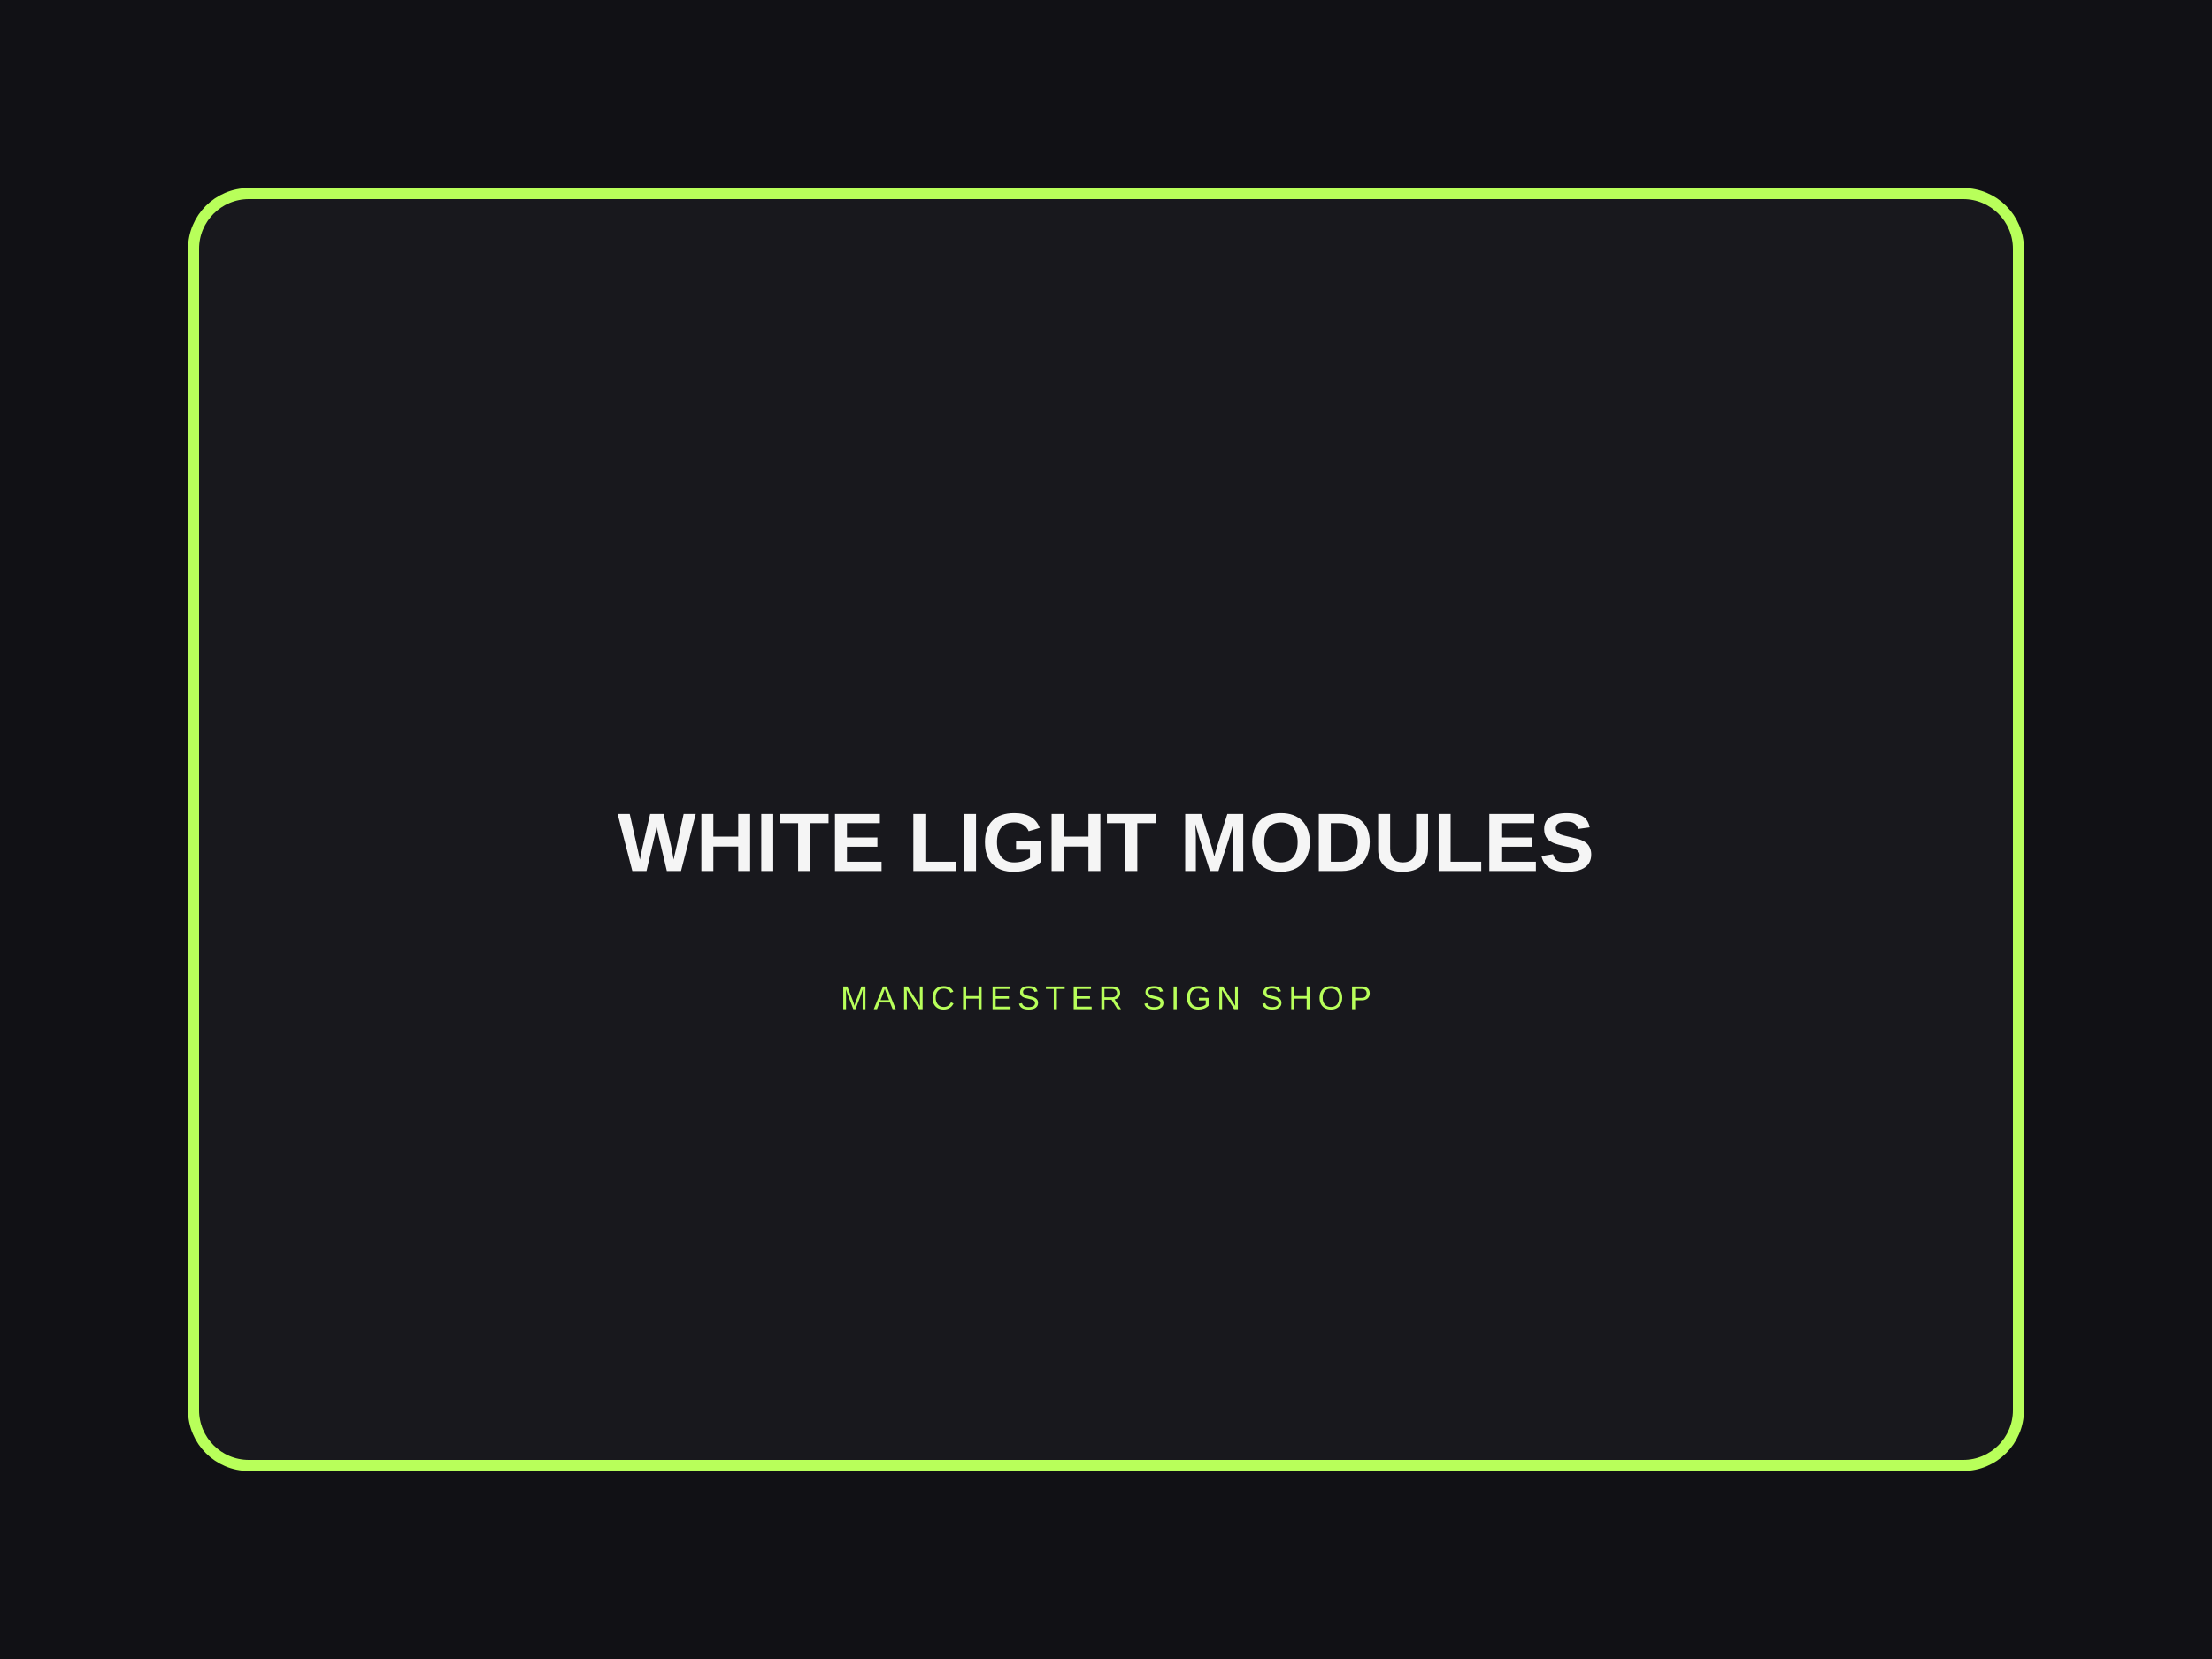
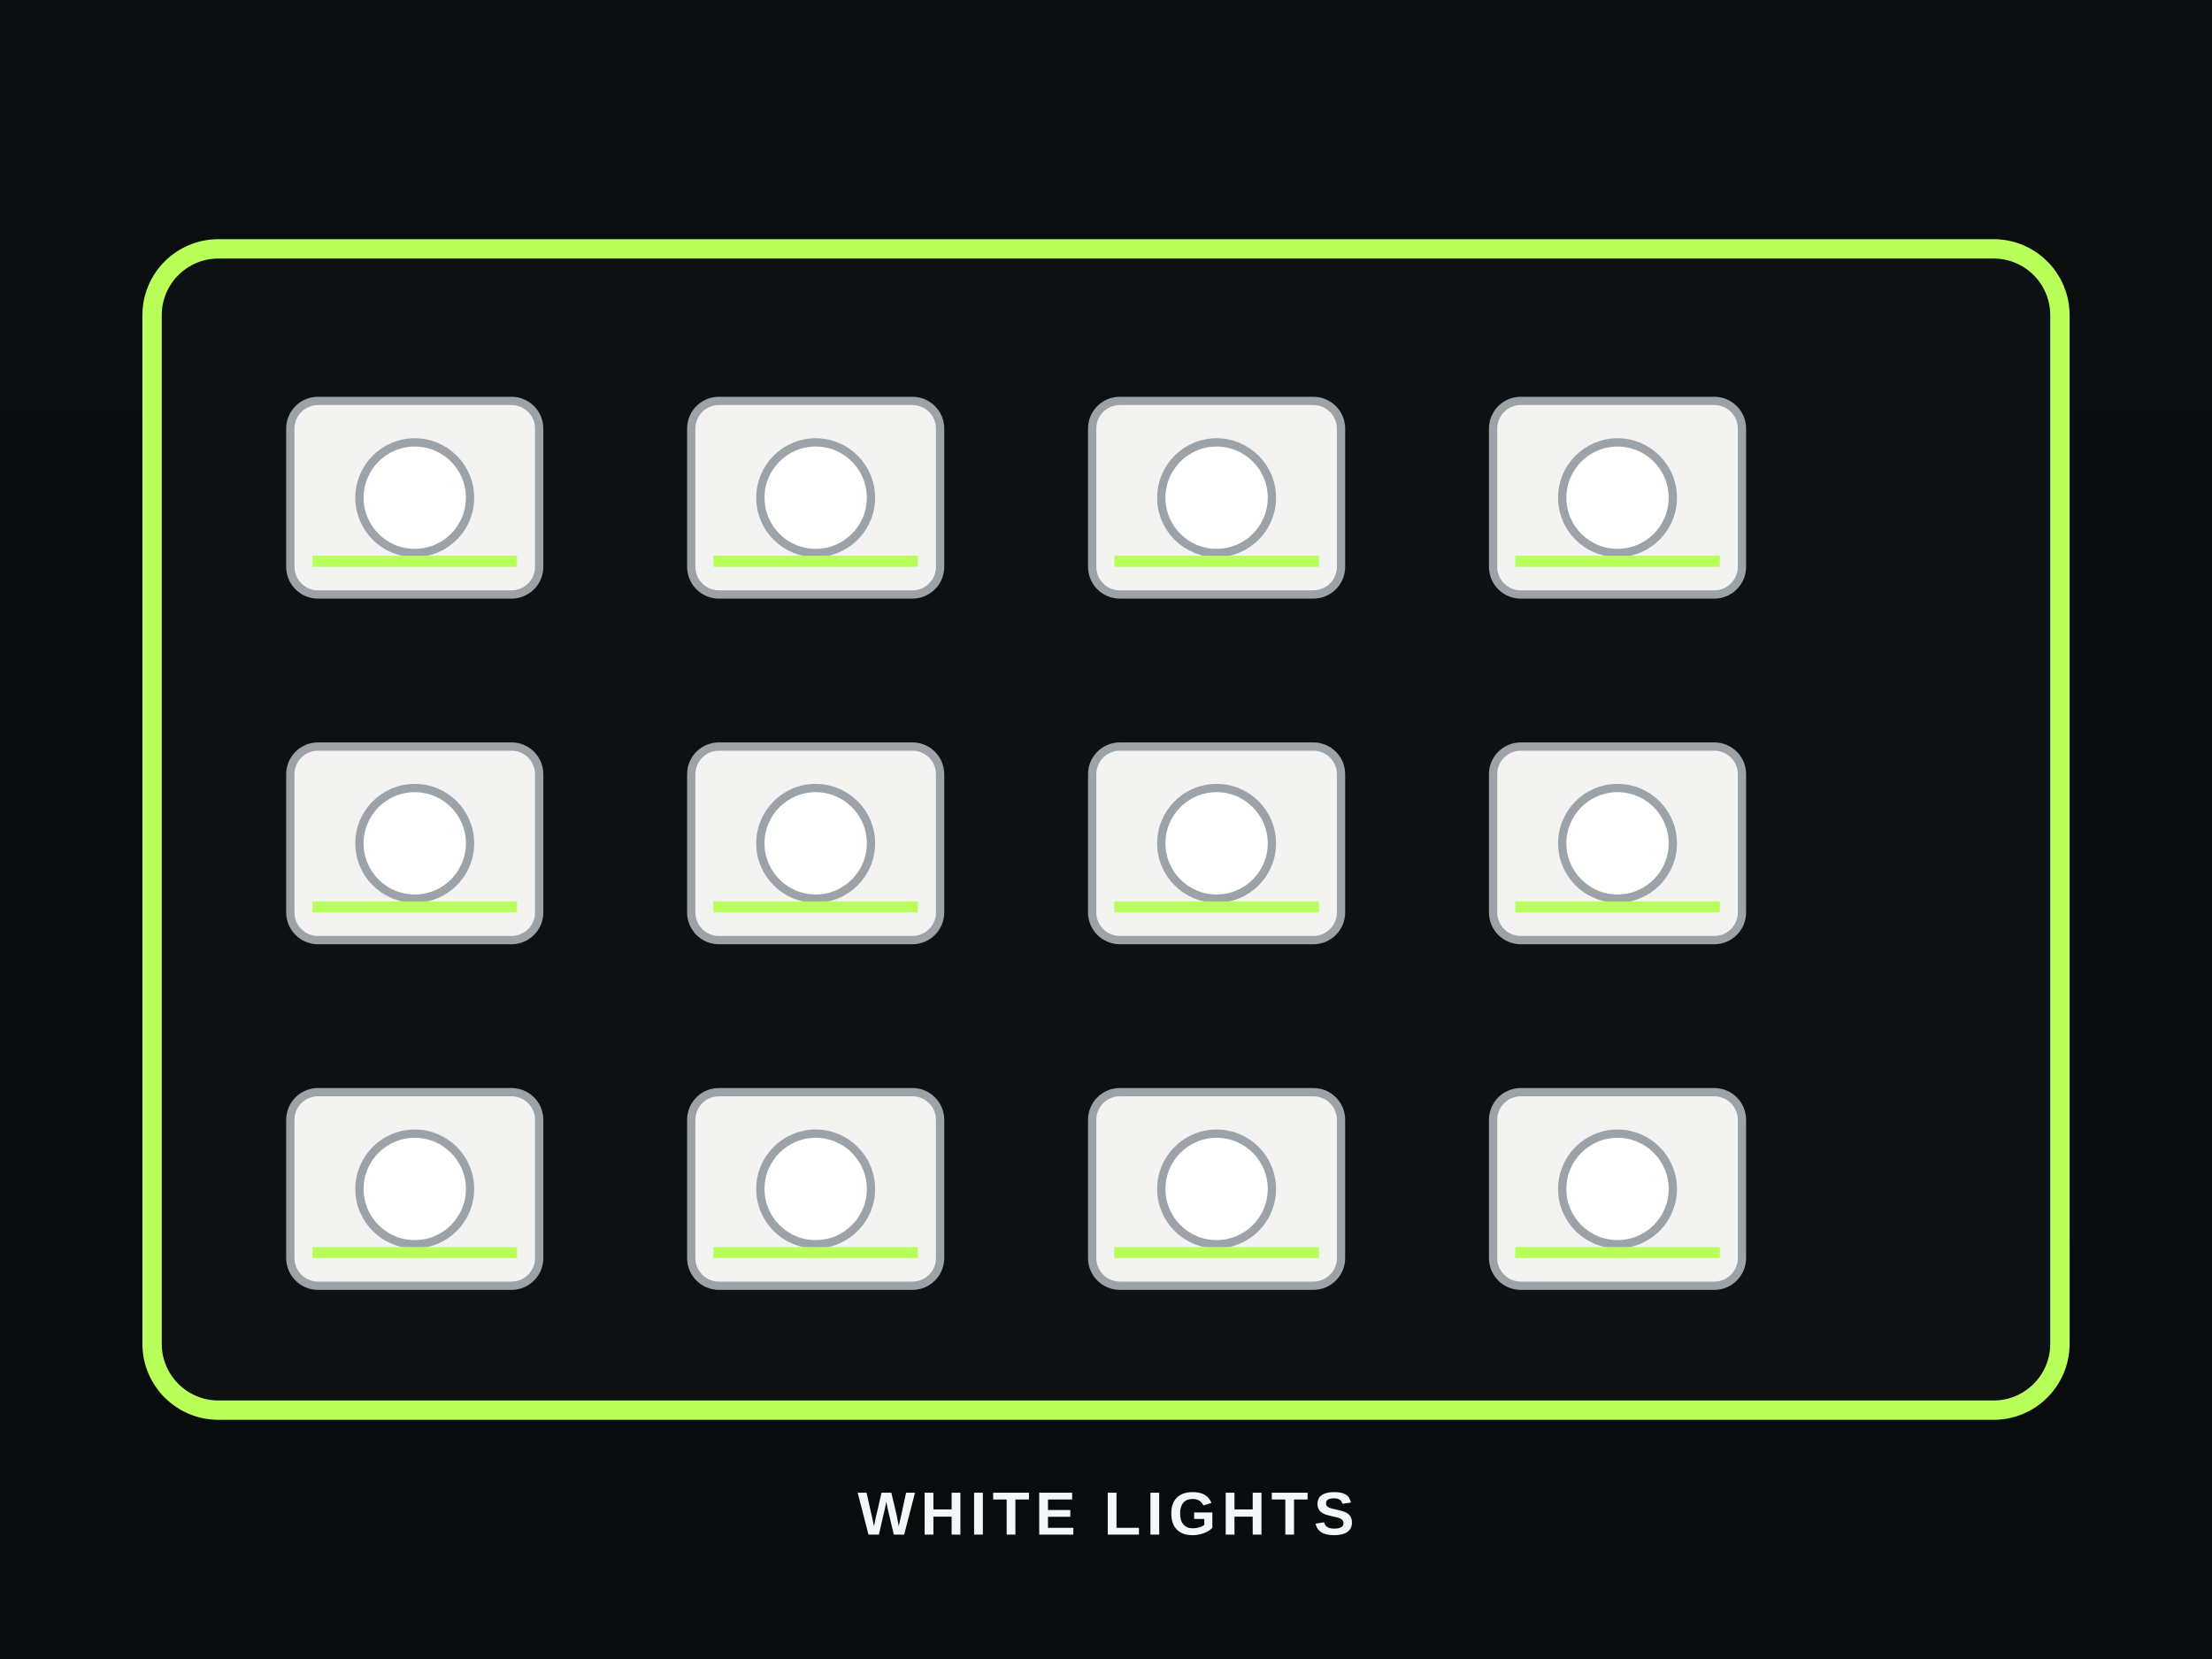
<svg xmlns="http://www.w3.org/2000/svg" viewBox="0 0 800 600">
-   <rect width="800" height="600" fill="#111115" />
-   <rect x="70" y="70" width="660" height="460" rx="20" fill="#18181d" stroke="#b8ff5a" stroke-width="4" />
-   <text x="400" y="315" text-anchor="middle" fill="#f5f5f5" font-family="Arial,Helvetica,sans-serif" font-size="30" font-weight="700">WHITE LIGHT MODULES</text>
-   <text x="400" y="365" text-anchor="middle" fill="#b8ff5a" font-family="Arial,Helvetica,sans-serif" font-size="12" letter-spacing="2">MANCHESTER SIGN SHOP</text>
+   <defs>
+     <linearGradient id="bg" x1="0" y1="0" x2="0" y2="1">
+       <stop stop-color="#0b0d0f" />
+       <stop offset="1" stop-color="#090b0d" />
+     </linearGradient>
+   </defs>
+   <rect width="800" height="600" fill="url(#bg)" />
+   <rect x="55" y="90" width="690" height="420" rx="24" fill="#0e1114" stroke="#b8ff5a" stroke-width="7" />
+   <g fill="#f3f4f2" stroke="#9ba3a8" stroke-width="3">
+     <rect x="105" y="145" width="90" height="70" rx="10" />
+     <circle cx="150" cy="180" r="20" fill="#fff" />
+     <path d="M113 203 H187" stroke="#b8ff5a" stroke-width="4" />
+     <rect x="250" y="145" width="90" height="70" rx="10" />
+     <circle cx="295" cy="180" r="20" fill="#fff" />
+     <path d="M258 203 H332" stroke="#b8ff5a" stroke-width="4" />
+     <rect x="395" y="145" width="90" height="70" rx="10" />
+     <circle cx="440" cy="180" r="20" fill="#fff" />
+     <path d="M403 203 H477" stroke="#b8ff5a" stroke-width="4" />
+     <rect x="540" y="145" width="90" height="70" rx="10" />
+     <circle cx="585" cy="180" r="20" fill="#fff" />
+     <path d="M548 203 H622" stroke="#b8ff5a" stroke-width="4" />
+     <rect x="105" y="270" width="90" height="70" rx="10" />
+     <circle cx="150" cy="305" r="20" fill="#fff" />
+     <path d="M113 328 H187" stroke="#b8ff5a" stroke-width="4" />
+     <rect x="250" y="270" width="90" height="70" rx="10" />
+     <circle cx="295" cy="305" r="20" fill="#fff" />
+     <path d="M258 328 H332" stroke="#b8ff5a" stroke-width="4" />
+     <rect x="395" y="270" width="90" height="70" rx="10" />
+     <circle cx="440" cy="305" r="20" fill="#fff" />
+     <path d="M403 328 H477" stroke="#b8ff5a" stroke-width="4" />
+     <rect x="540" y="270" width="90" height="70" rx="10" />
+     <circle cx="585" cy="305" r="20" fill="#fff" />
+     <path d="M548 328 H622" stroke="#b8ff5a" stroke-width="4" />
+     <rect x="105" y="395" width="90" height="70" rx="10" />
+     <circle cx="150" cy="430" r="20" fill="#fff" />
+     <path d="M113 453 H187" stroke="#b8ff5a" stroke-width="4" />
+     <rect x="250" y="395" width="90" height="70" rx="10" />
+     <circle cx="295" cy="430" r="20" fill="#fff" />
+     <path d="M258 453 H332" stroke="#b8ff5a" stroke-width="4" />
+     <rect x="395" y="395" width="90" height="70" rx="10" />
+     <circle cx="440" cy="430" r="20" fill="#fff" />
+     <path d="M403 453 H477" stroke="#b8ff5a" stroke-width="4" />
+     <rect x="540" y="395" width="90" height="70" rx="10" />
+     <circle cx="585" cy="430" r="20" fill="#fff" />
+     <path d="M548 453 H622" stroke="#b8ff5a" stroke-width="4" />
+   </g>
+   <text x="400" y="555" text-anchor="middle" fill="#f4f6f7" font-family="Arial,Helvetica,sans-serif" font-size="22" font-weight="700" letter-spacing="2">WHITE LIGHTS</text>
</svg>
